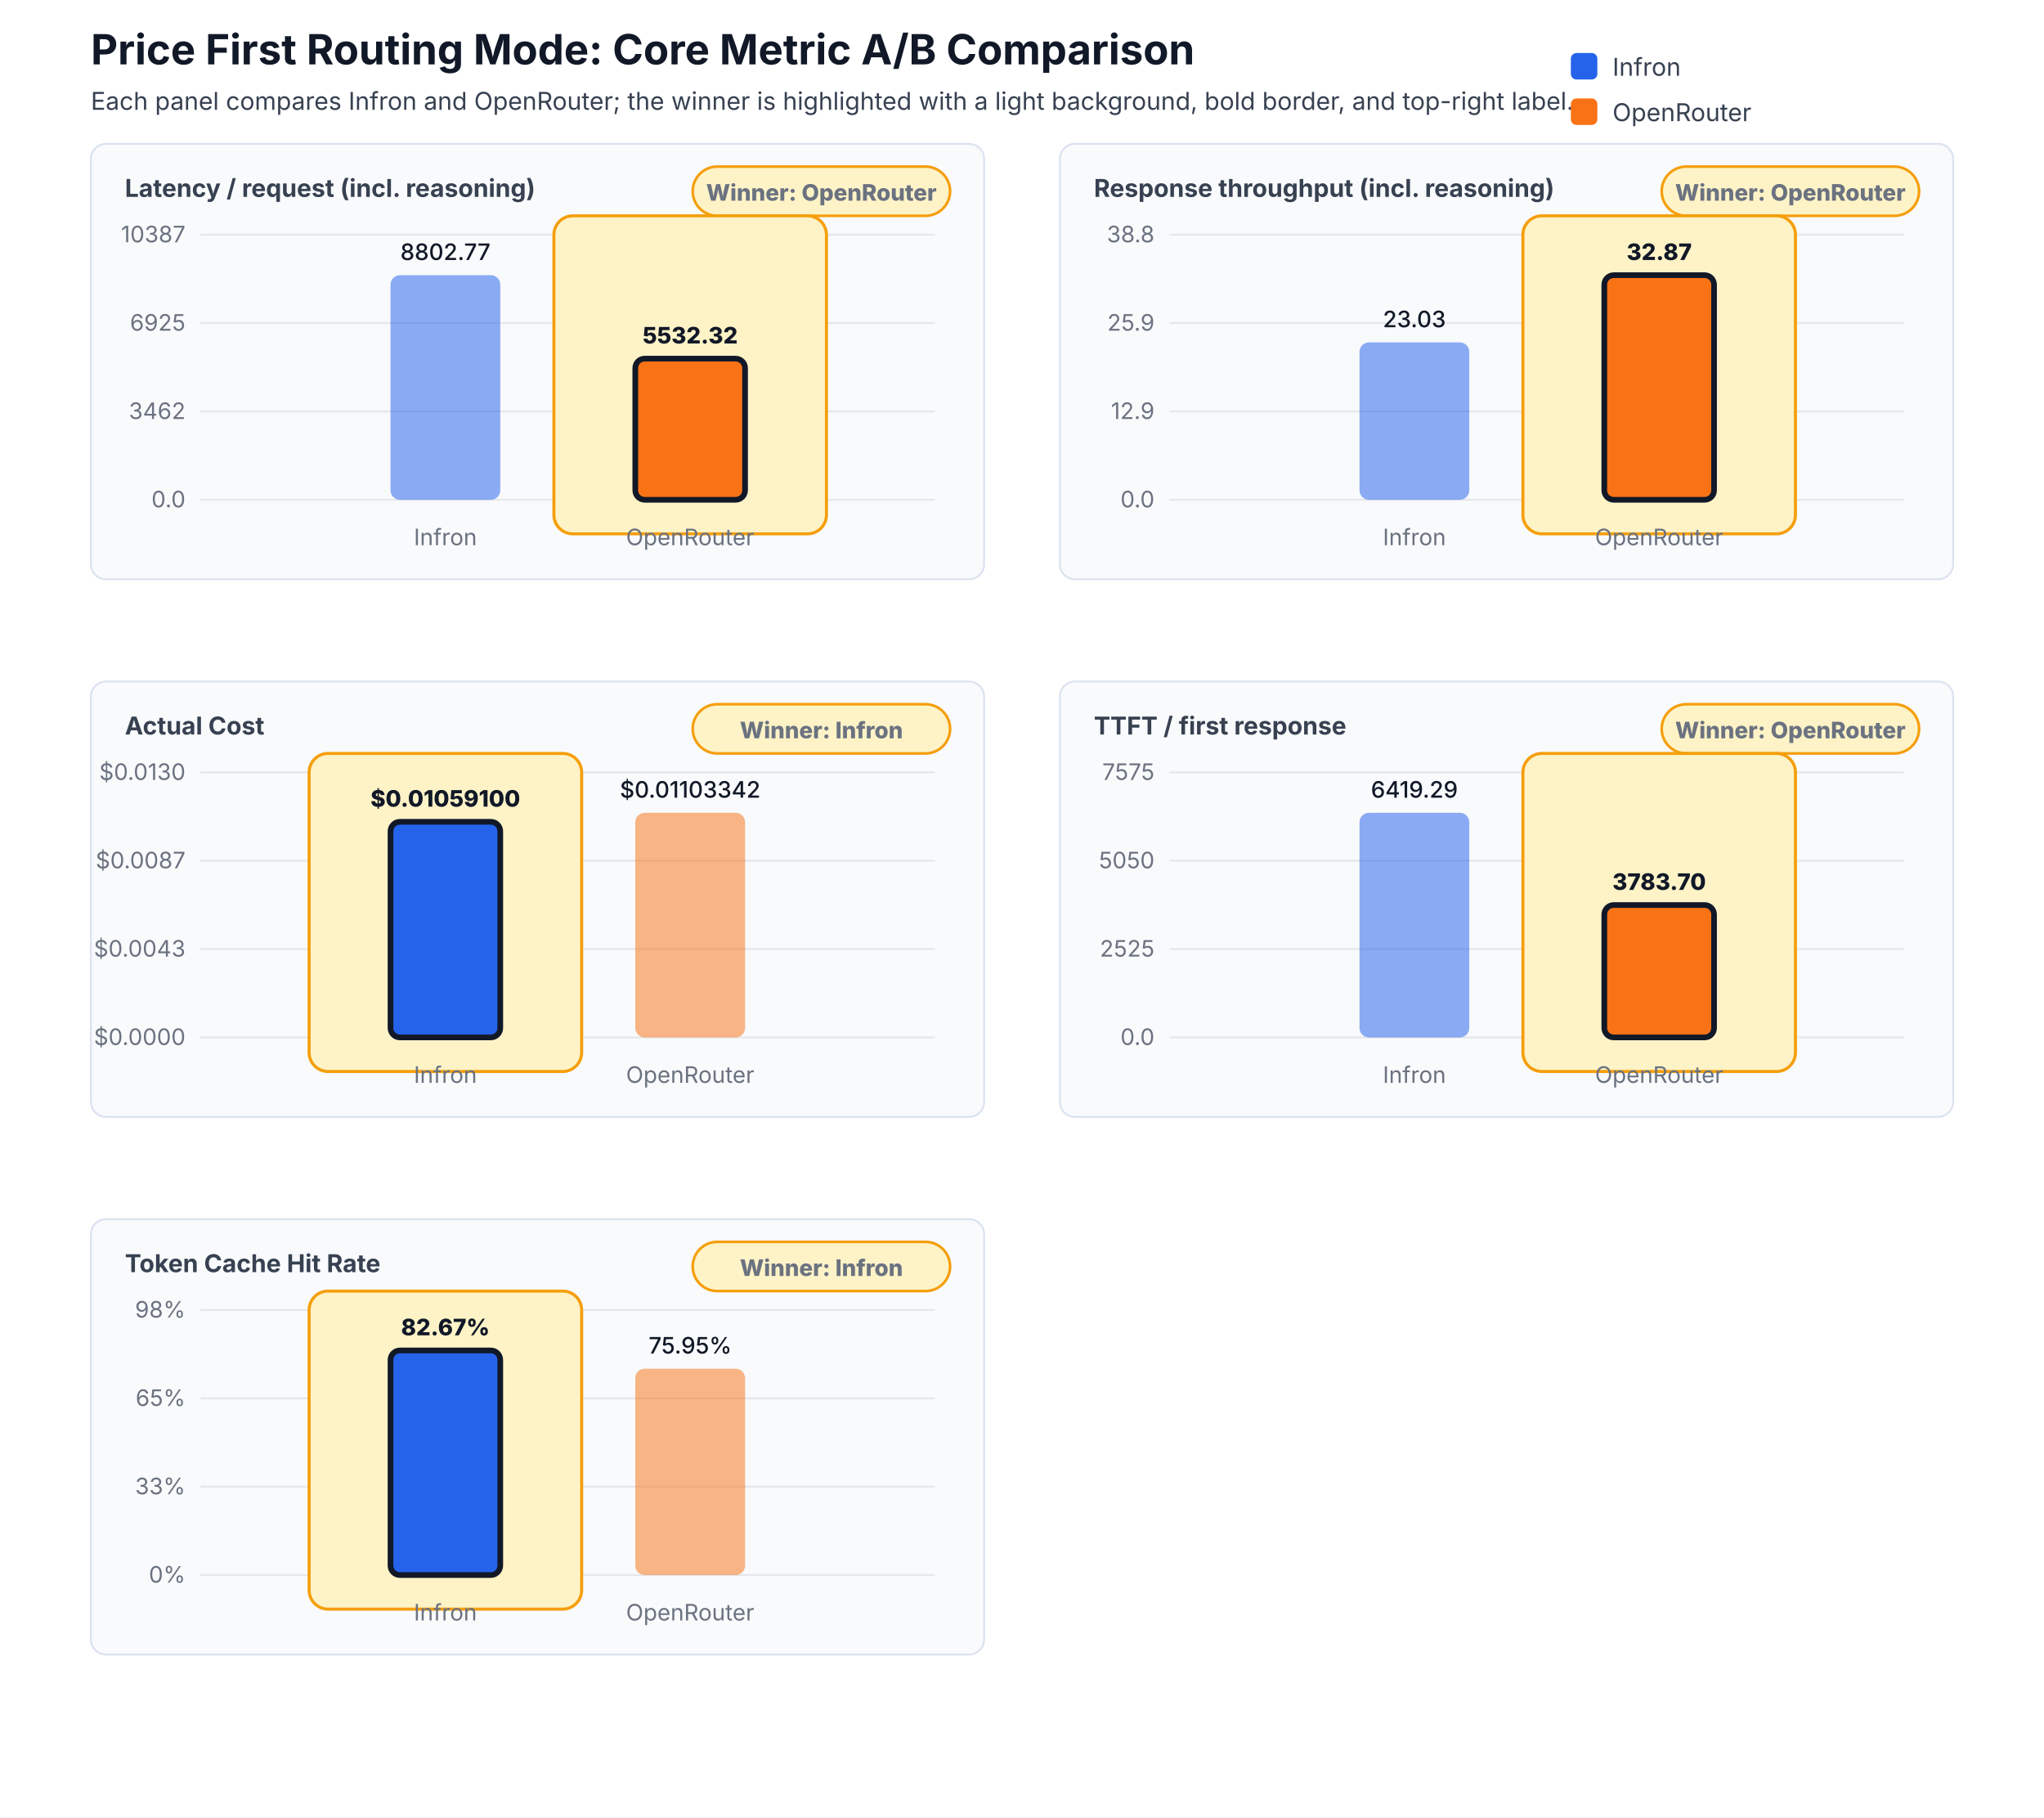
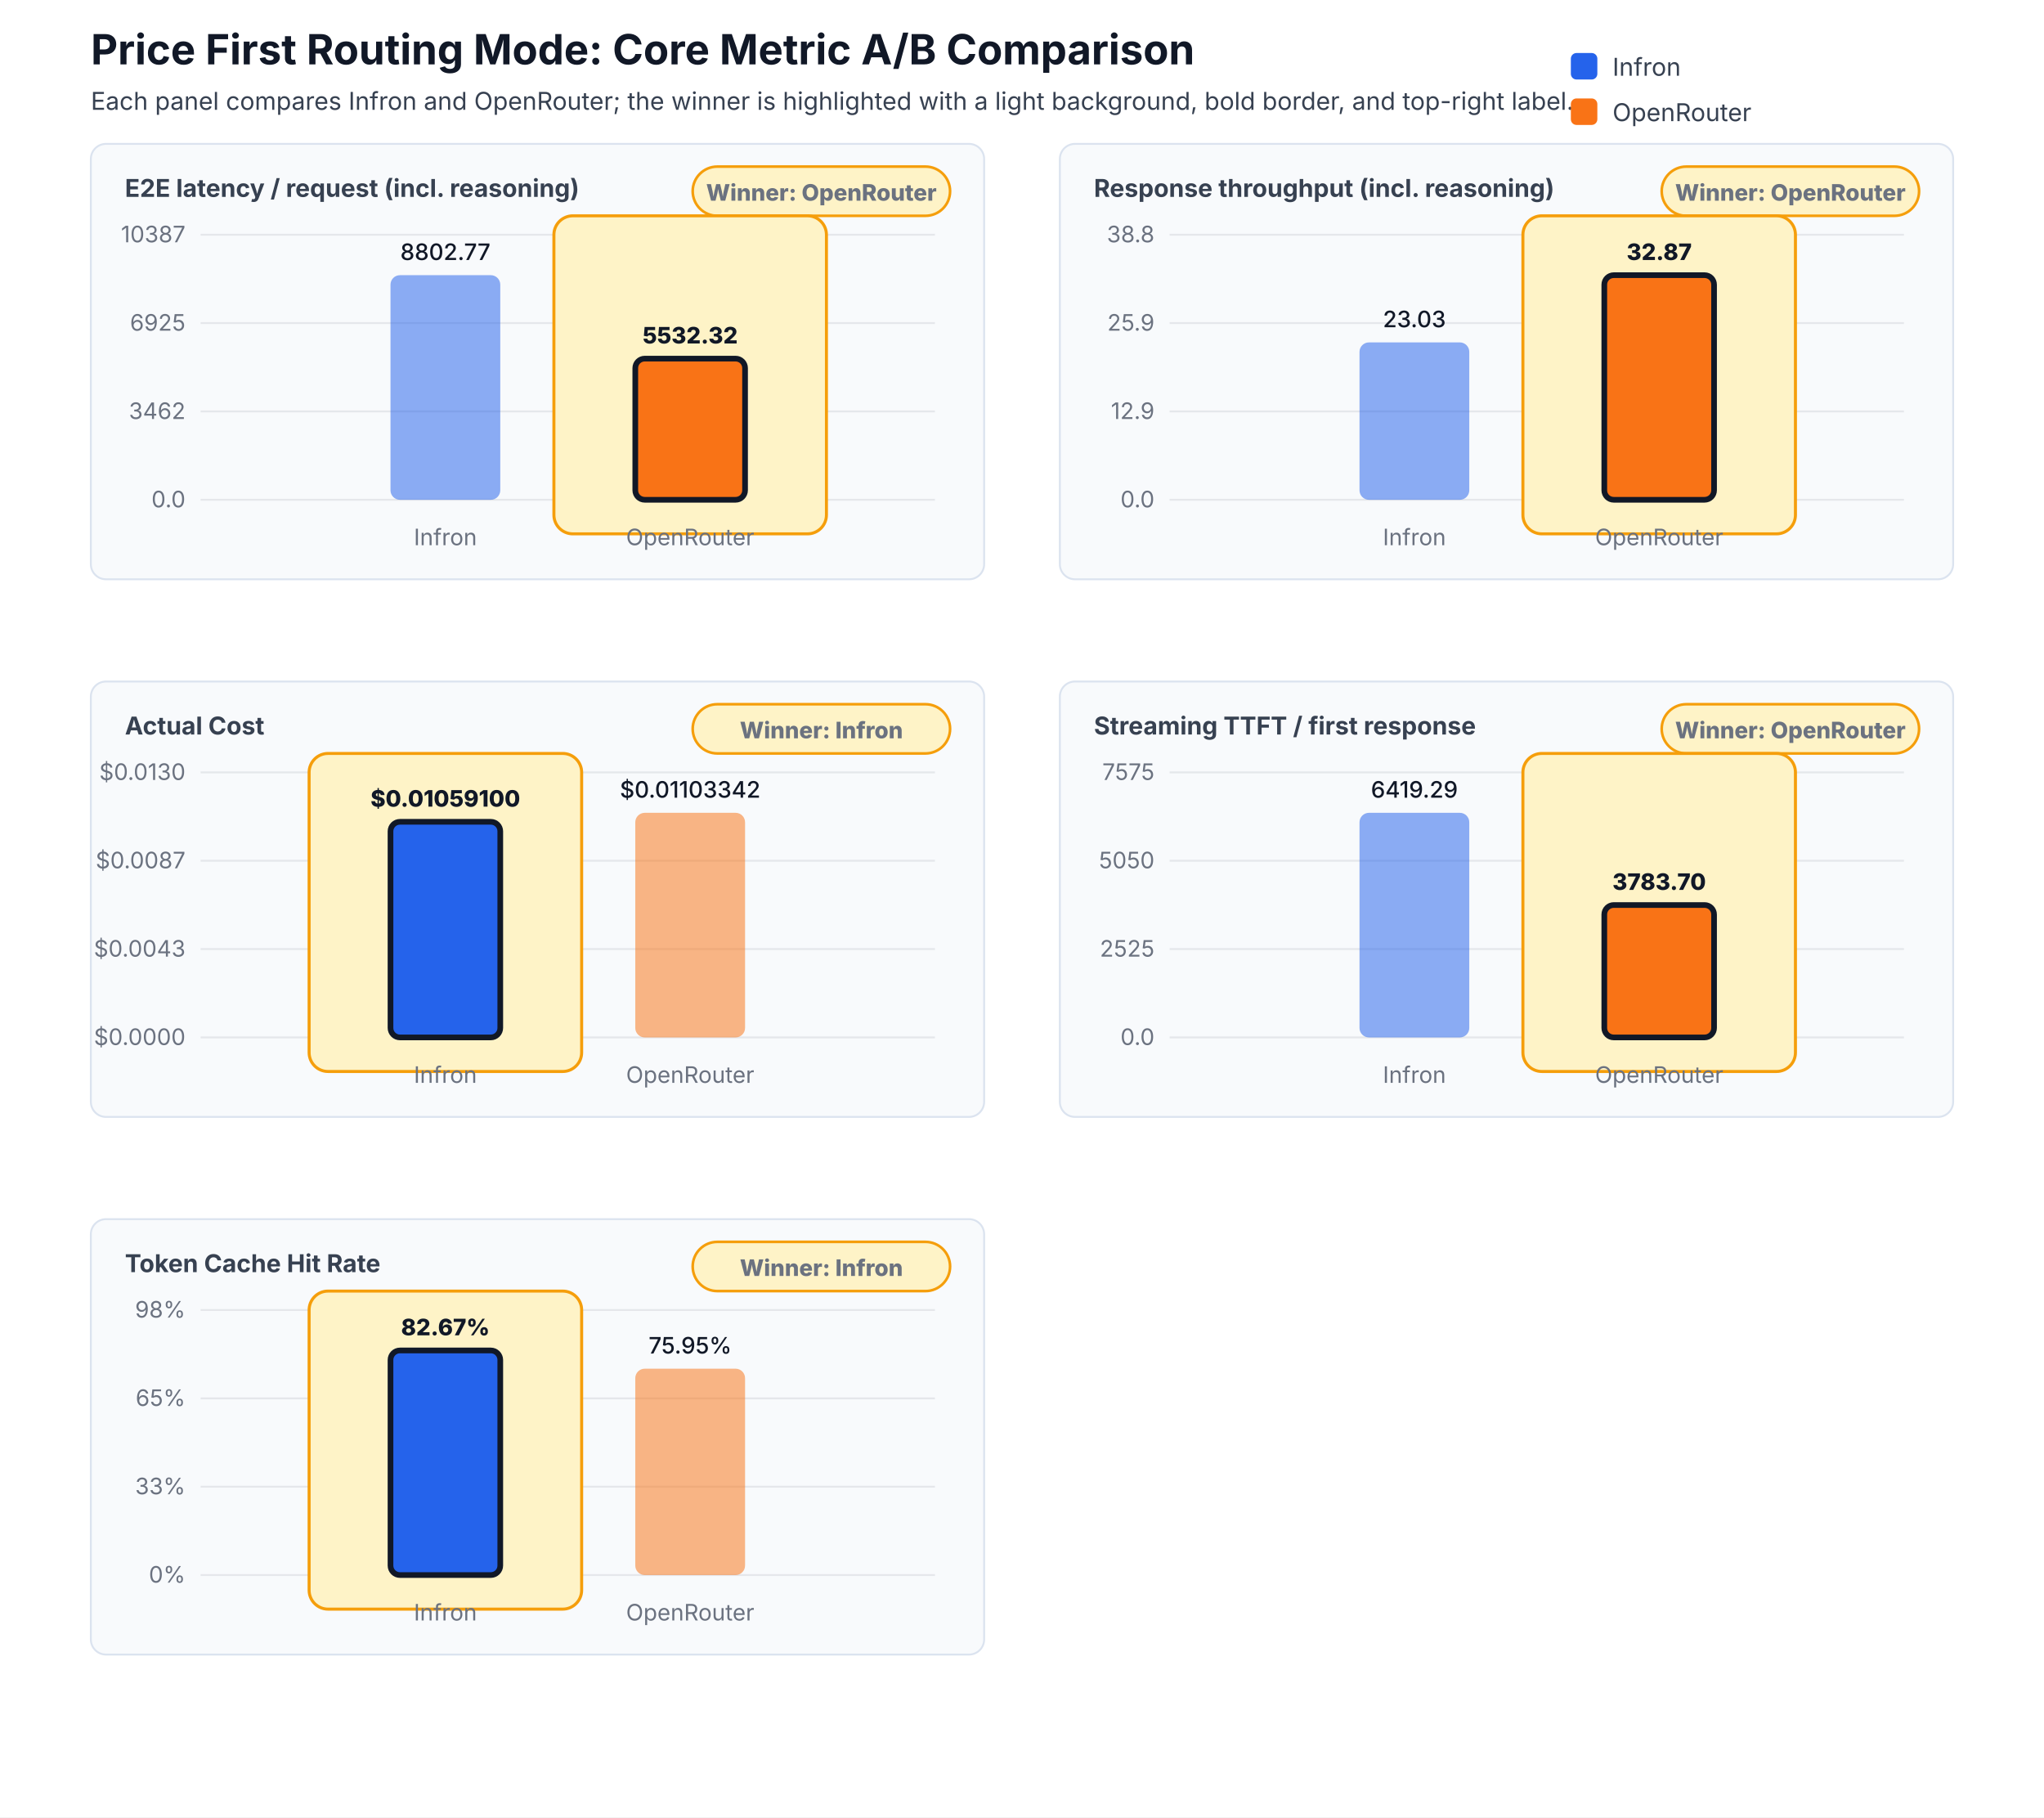
<svg xmlns="http://www.w3.org/2000/svg" width="1080" height="960" viewBox="0 0 1080 960">
  <style>text{font-family:-apple-system,BlinkMacSystemFont,'Segoe UI',sans-serif;fill:#111827}.title{font-size:22px;font-weight:700}.label{font-size:13px;fill:#374151}.tick{font-size:12px;fill:#6b7280}.value{font-size:12px;fill:#111827}</style>
  <rect width="100%" height="100%" fill="#ffffff" />
  <text x="48" y="34" class="title">Price First Routing Mode: Core Metric A/B Comparison</text>
  <text x="48" y="58" class="label">Each panel compares Infron and OpenRouter; the winner is highlighted with a light background, bold border, and top-right label.</text>
  <rect x="48" y="76" width="472" height="230" rx="8" fill="#f8fafc" stroke="#dbe3ef" />
-   <text x="66" y="104" class="label" font-weight="700">Latency / request (incl. reasoning)</text>
+   <text x="66" y="104" class="label" font-weight="700">E2E latency / request (incl. reasoning)</text>
  <rect x="366" y="88" width="136" height="26" rx="13" fill="#fef3c7" stroke="#f59e0b" stroke-width="1.4" />
  <text x="434" y="106" class="tick" font-weight="800" text-anchor="middle" fill="#92400e">Winner: OpenRouter</text>
  <line x1="106" y1="264.00" x2="494" y2="264.00" stroke="#e5e7eb" />
  <text x="98" y="268.00" class="tick" text-anchor="end">0.0</text>
  <line x1="106" y1="217.33" x2="494" y2="217.33" stroke="#e5e7eb" />
  <text x="98" y="221.33" class="tick" text-anchor="end">3462</text>
  <line x1="106" y1="170.67" x2="494" y2="170.67" stroke="#e5e7eb" />
  <text x="98" y="174.67" class="tick" text-anchor="end">6925</text>
  <line x1="106" y1="124.00" x2="494" y2="124.00" stroke="#e5e7eb" />
  <text x="98" y="128.00" class="tick" text-anchor="end">10387</text>
  <rect x="206.33" y="145.36" width="58" height="118.64" rx="5" fill="#2563eb" fill-opacity="0.52" stroke="none" stroke-width="3" />
  <text x="235.33" y="137.36" class="value" font-weight="500" text-anchor="middle">8802.77</text>
  <text x="235.33" y="288.00" class="tick" text-anchor="middle">Infron</text>
  <rect x="292.67" y="114.00" width="144" height="168.00" rx="10" fill="#fef3c7" stroke="#f59e0b" stroke-width="1.6" />
  <rect x="335.67" y="189.44" width="58" height="74.56" rx="5" fill="#f97316" fill-opacity="1" stroke="#111827" stroke-width="3" />
  <text x="364.67" y="181.44" class="value" font-weight="800" text-anchor="middle">5532.32</text>
  <text x="364.67" y="288.00" class="tick" text-anchor="middle">OpenRouter</text>
  <rect x="560" y="76" width="472" height="230" rx="8" fill="#f8fafc" stroke="#dbe3ef" />
  <text x="578" y="104" class="label" font-weight="700">Response throughput (incl. reasoning)</text>
  <rect x="878" y="88" width="136" height="26" rx="13" fill="#fef3c7" stroke="#f59e0b" stroke-width="1.4" />
  <text x="946" y="106" class="tick" font-weight="800" text-anchor="middle" fill="#92400e">Winner: OpenRouter</text>
  <line x1="618" y1="264.00" x2="1006" y2="264.00" stroke="#e5e7eb" />
  <text x="610" y="268.00" class="tick" text-anchor="end">0.0</text>
  <line x1="618" y1="217.33" x2="1006" y2="217.33" stroke="#e5e7eb" />
  <text x="610" y="221.33" class="tick" text-anchor="end">12.9</text>
  <line x1="618" y1="170.67" x2="1006" y2="170.67" stroke="#e5e7eb" />
  <text x="610" y="174.67" class="tick" text-anchor="end">25.9</text>
  <line x1="618" y1="124.00" x2="1006" y2="124.00" stroke="#e5e7eb" />
  <text x="610" y="128.00" class="tick" text-anchor="end">38.8</text>
  <rect x="718.33" y="180.87" width="58" height="83.13" rx="5" fill="#2563eb" fill-opacity="0.52" stroke="none" stroke-width="3" />
  <text x="747.33" y="172.87" class="value" font-weight="500" text-anchor="middle">23.03</text>
  <text x="747.33" y="288.00" class="tick" text-anchor="middle">Infron</text>
  <rect x="804.67" y="114.00" width="144" height="168.00" rx="10" fill="#fef3c7" stroke="#f59e0b" stroke-width="1.6" />
  <rect x="847.67" y="145.36" width="58" height="118.64" rx="5" fill="#f97316" fill-opacity="1" stroke="#111827" stroke-width="3" />
  <text x="876.67" y="137.36" class="value" font-weight="800" text-anchor="middle">32.87</text>
  <text x="876.67" y="288.00" class="tick" text-anchor="middle">OpenRouter</text>
  <rect x="48" y="360" width="472" height="230" rx="8" fill="#f8fafc" stroke="#dbe3ef" />
  <text x="66" y="388" class="label" font-weight="700">Actual Cost</text>
  <rect x="366" y="372" width="136" height="26" rx="13" fill="#fef3c7" stroke="#f59e0b" stroke-width="1.4" />
  <text x="434" y="390" class="tick" font-weight="800" text-anchor="middle" fill="#92400e">Winner: Infron</text>
  <line x1="106" y1="548.00" x2="494" y2="548.00" stroke="#e5e7eb" />
  <text x="98" y="552.00" class="tick" text-anchor="end">$0.0000</text>
  <line x1="106" y1="501.33" x2="494" y2="501.33" stroke="#e5e7eb" />
  <text x="98" y="505.33" class="tick" text-anchor="end">$0.0043</text>
  <line x1="106" y1="454.67" x2="494" y2="454.67" stroke="#e5e7eb" />
  <text x="98" y="458.67" class="tick" text-anchor="end">$0.0087</text>
  <line x1="106" y1="408.00" x2="494" y2="408.00" stroke="#e5e7eb" />
  <text x="98" y="412.00" class="tick" text-anchor="end">$0.0130</text>
  <rect x="163.33" y="398.00" width="144" height="168.00" rx="10" fill="#fef3c7" stroke="#f59e0b" stroke-width="1.6" />
  <rect x="206.33" y="434.11" width="58" height="113.89" rx="5" fill="#2563eb" fill-opacity="1" stroke="#111827" stroke-width="3" />
  <text x="235.33" y="426.11" class="value" font-weight="800" text-anchor="middle">$0.01059100</text>
  <text x="235.33" y="572.00" class="tick" text-anchor="middle">Infron</text>
  <rect x="335.67" y="429.36" width="58" height="118.64" rx="5" fill="#f97316" fill-opacity="0.52" stroke="none" stroke-width="3" />
  <text x="364.67" y="421.36" class="value" font-weight="500" text-anchor="middle">$0.01103342</text>
  <text x="364.67" y="572.00" class="tick" text-anchor="middle">OpenRouter</text>
  <rect x="560" y="360" width="472" height="230" rx="8" fill="#f8fafc" stroke="#dbe3ef" />
-   <text x="578" y="388" class="label" font-weight="700">TTFT / first response</text>
+   <text x="578" y="388" class="label" font-weight="700">Streaming TTFT / first response</text>
  <rect x="878" y="372" width="136" height="26" rx="13" fill="#fef3c7" stroke="#f59e0b" stroke-width="1.4" />
  <text x="946" y="390" class="tick" font-weight="800" text-anchor="middle" fill="#92400e">Winner: OpenRouter</text>
  <line x1="618" y1="548.00" x2="1006" y2="548.00" stroke="#e5e7eb" />
  <text x="610" y="552.00" class="tick" text-anchor="end">0.0</text>
  <line x1="618" y1="501.33" x2="1006" y2="501.33" stroke="#e5e7eb" />
  <text x="610" y="505.33" class="tick" text-anchor="end">2525</text>
  <line x1="618" y1="454.67" x2="1006" y2="454.67" stroke="#e5e7eb" />
  <text x="610" y="458.67" class="tick" text-anchor="end">5050</text>
  <line x1="618" y1="408.00" x2="1006" y2="408.00" stroke="#e5e7eb" />
  <text x="610" y="412.00" class="tick" text-anchor="end">7575</text>
  <rect x="718.33" y="429.36" width="58" height="118.64" rx="5" fill="#2563eb" fill-opacity="0.52" stroke="none" stroke-width="3" />
  <text x="747.33" y="421.36" class="value" font-weight="500" text-anchor="middle">6419.29</text>
  <text x="747.33" y="572.00" class="tick" text-anchor="middle">Infron</text>
  <rect x="804.67" y="398.00" width="144" height="168.00" rx="10" fill="#fef3c7" stroke="#f59e0b" stroke-width="1.6" />
  <rect x="847.67" y="478.07" width="58" height="69.93" rx="5" fill="#f97316" fill-opacity="1" stroke="#111827" stroke-width="3" />
  <text x="876.67" y="470.07" class="value" font-weight="800" text-anchor="middle">3783.70</text>
  <text x="876.67" y="572.00" class="tick" text-anchor="middle">OpenRouter</text>
  <rect x="48" y="644" width="472" height="230" rx="8" fill="#f8fafc" stroke="#dbe3ef" />
  <text x="66" y="672" class="label" font-weight="700">Token Cache Hit Rate</text>
  <rect x="366" y="656" width="136" height="26" rx="13" fill="#fef3c7" stroke="#f59e0b" stroke-width="1.4" />
  <text x="434" y="674" class="tick" font-weight="800" text-anchor="middle" fill="#92400e">Winner: Infron</text>
  <line x1="106" y1="832.00" x2="494" y2="832.00" stroke="#e5e7eb" />
  <text x="98" y="836.00" class="tick" text-anchor="end">0%</text>
  <line x1="106" y1="785.33" x2="494" y2="785.33" stroke="#e5e7eb" />
  <text x="98" y="789.33" class="tick" text-anchor="end">33%</text>
  <line x1="106" y1="738.67" x2="494" y2="738.67" stroke="#e5e7eb" />
  <text x="98" y="742.67" class="tick" text-anchor="end">65%</text>
  <line x1="106" y1="692.00" x2="494" y2="692.00" stroke="#e5e7eb" />
  <text x="98" y="696.00" class="tick" text-anchor="end">98%</text>
  <rect x="163.33" y="682.00" width="144" height="168.00" rx="10" fill="#fef3c7" stroke="#f59e0b" stroke-width="1.6" />
  <rect x="206.33" y="713.36" width="58" height="118.64" rx="5" fill="#2563eb" fill-opacity="1" stroke="#111827" stroke-width="3" />
  <text x="235.33" y="705.36" class="value" font-weight="800" text-anchor="middle">82.67%</text>
  <text x="235.33" y="856.00" class="tick" text-anchor="middle">Infron</text>
  <rect x="335.67" y="723.00" width="58" height="109.00" rx="5" fill="#f97316" fill-opacity="0.52" stroke="none" stroke-width="3" />
  <text x="364.67" y="715.00" class="value" font-weight="500" text-anchor="middle">75.95%</text>
  <text x="364.67" y="856.00" class="tick" text-anchor="middle">OpenRouter</text>
  <rect x="830" y="28" width="14" height="14" rx="3" fill="#2563eb" />
  <text x="852" y="40" class="label">Infron</text>
  <rect x="830" y="52" width="14" height="14" rx="3" fill="#f97316" />
  <text x="852" y="64" class="label">OpenRouter</text>
</svg>
